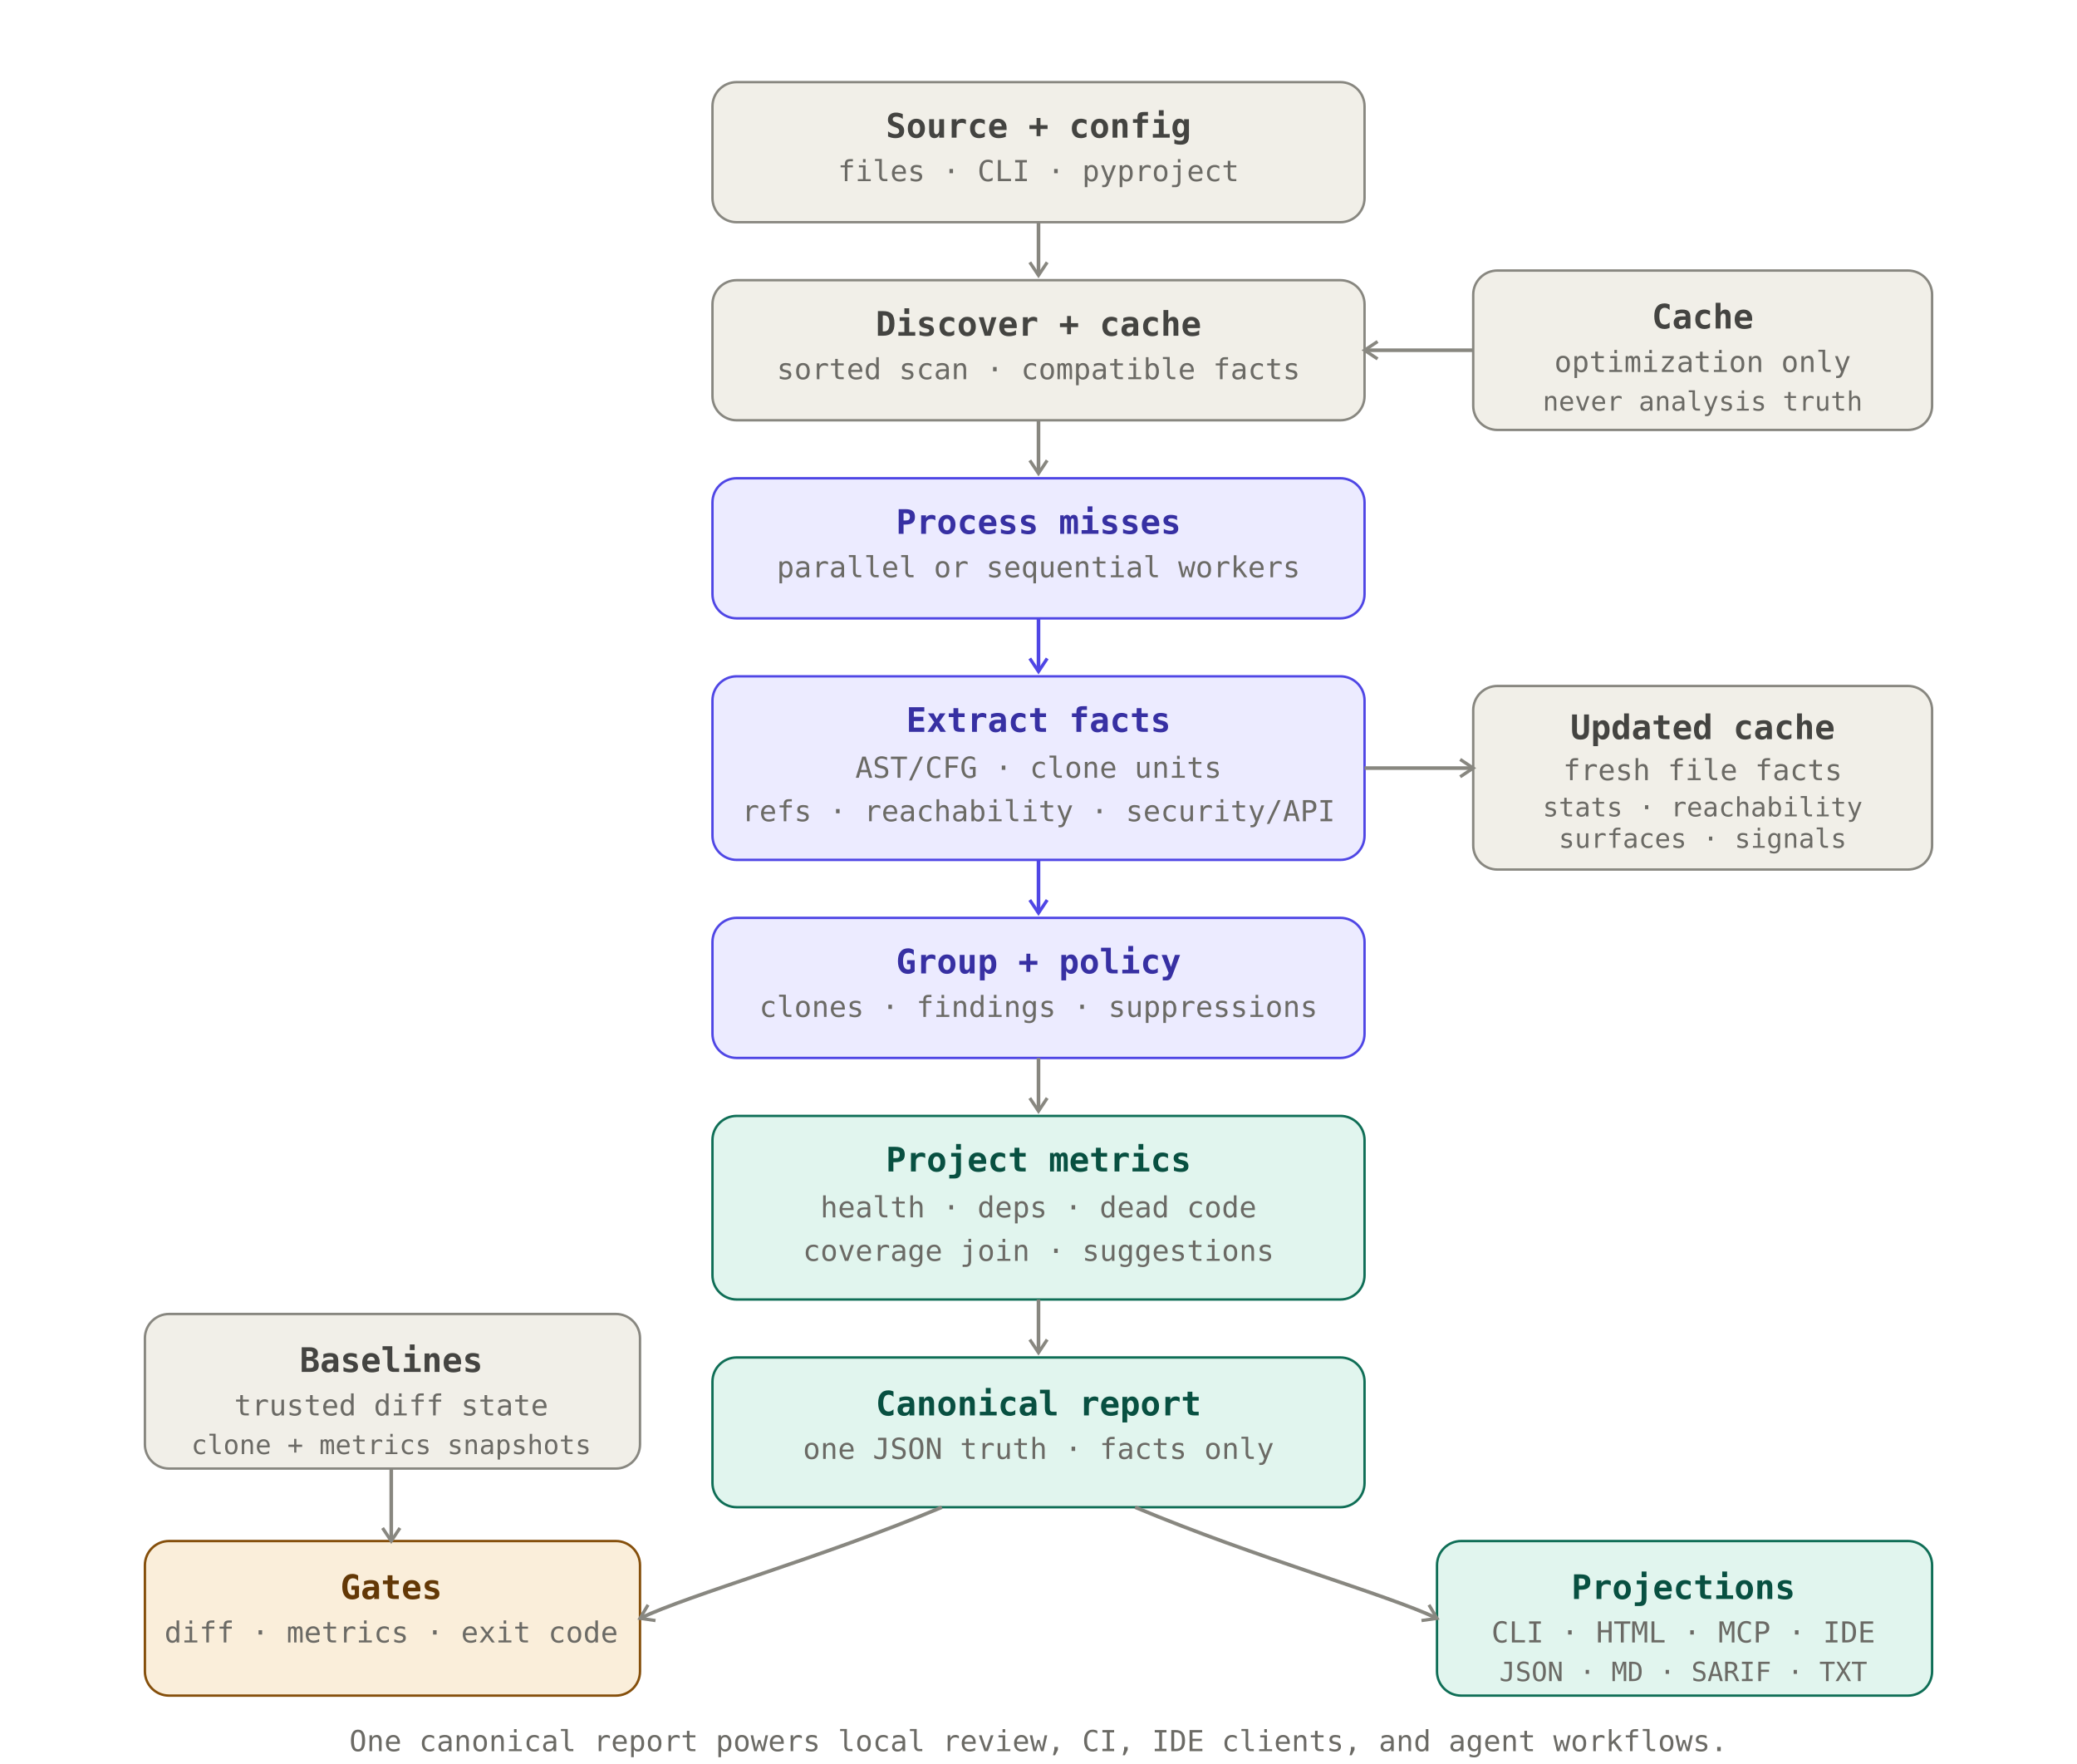
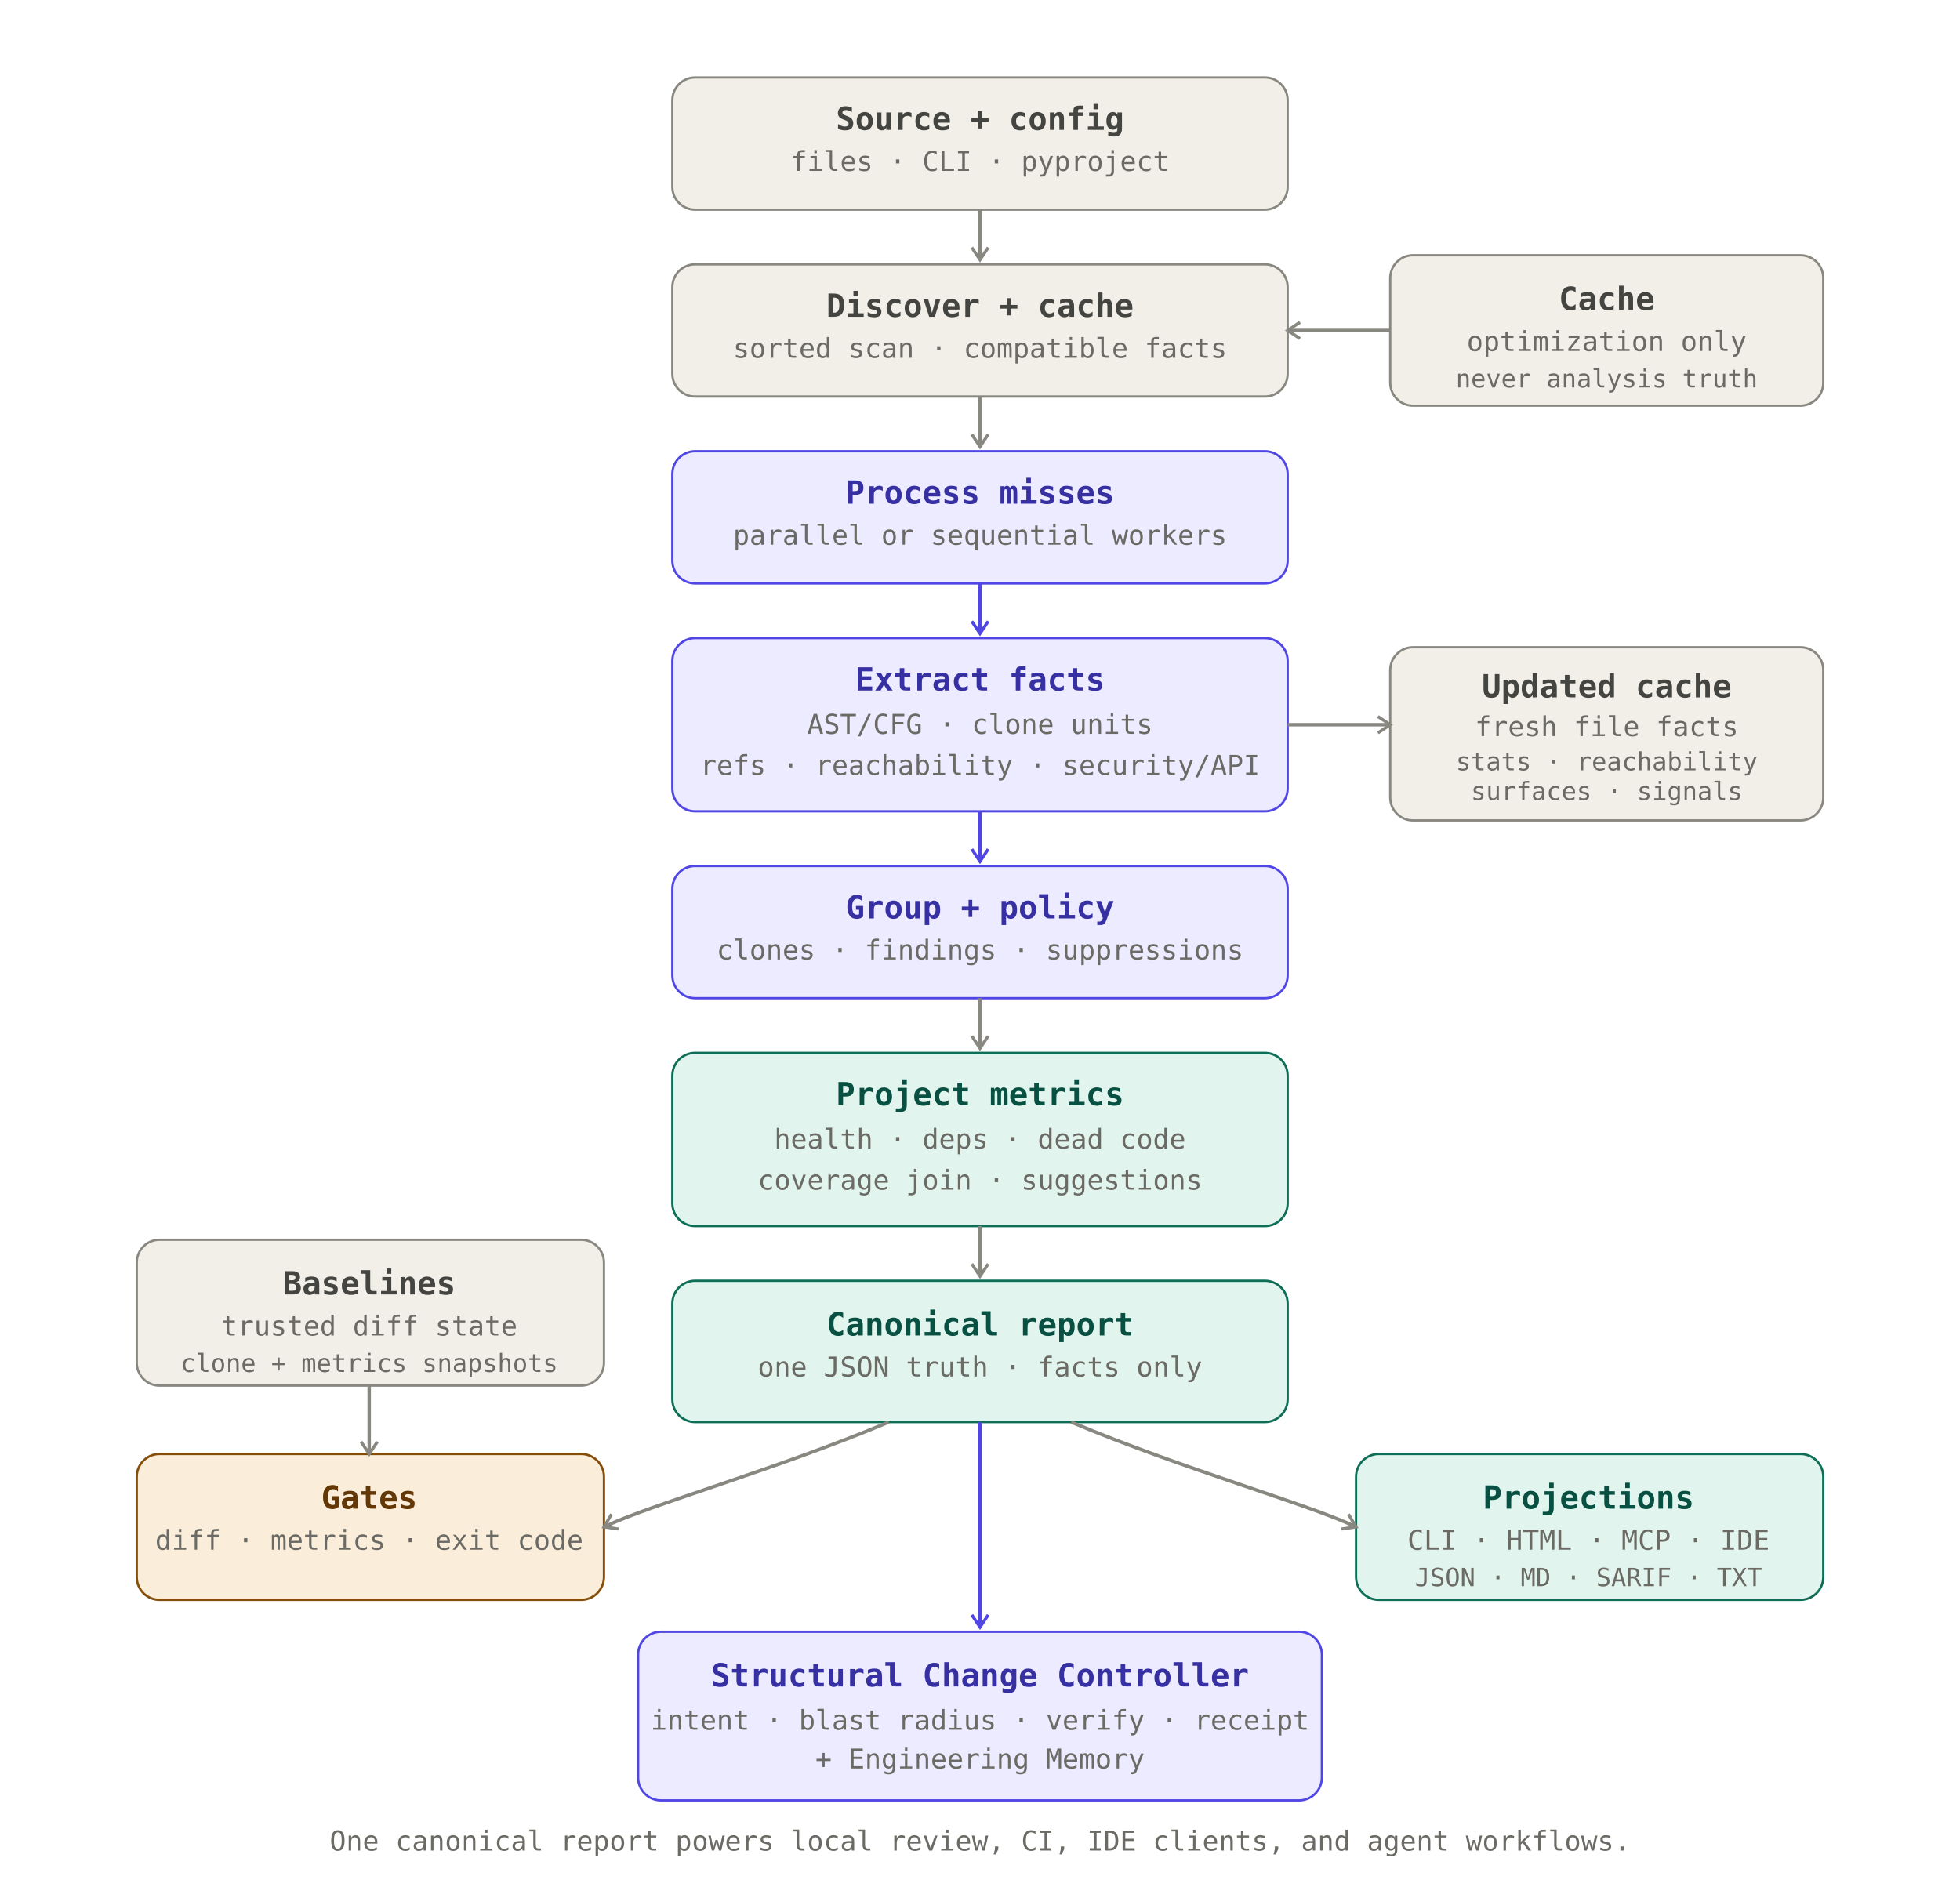
- <svg xmlns="http://www.w3.org/2000/svg" width="860" viewBox="0 0 860 730" role="img">
+ <svg xmlns="http://www.w3.org/2000/svg" width="860" viewBox="0 0 860 828" role="img">
  <style>
        .box-gray { fill: #F1EFE8; stroke: #888780; }
        .box-purple { fill: #ECEBFF; stroke: #4F46E5; }
        .box-teal { fill: #E1F5EE; stroke: #0F6E56; }
        .box-amber { fill: #FAEEDA; stroke: #854F0B; }

        .t-gray { fill: #444441; }
        .t-purple { fill: #3730A3; }
        .t-teal { fill: #085041; }
        .t-amber { fill: #633806; }

        .note { fill: #6B6A65; }
        .arr { stroke: #888780; stroke-width: 1.5; fill: none; }
        .arr-purple { stroke: #4F46E5; stroke-width: 1.5; fill: none; }

        .lbl { font: 600 14px/1 'JetBrains Mono', monospace; }
        .sub { font: 400 12px/1 'JetBrains Mono', monospace; }
        .tiny { font: 400 11px/1 'JetBrains Mono', monospace; }

        @media (prefers-color-scheme: dark) {
        .box-gray { fill: #444441; stroke: #B4B2A9; }
        .box-purple { fill: #252158; stroke: #6366F1; }
        .box-teal { fill: #085041; stroke: #5DCAA5; }
        .box-amber { fill: #633806; stroke: #EF9F27; }

        .t-gray { fill: #D3D1C7; }
        .t-purple { fill: #DCD9FF; }
        .t-teal { fill: #9FE1CB; }
        .t-amber { fill: #FAC775; }

        .note { fill: #C8C6BC; }
        .arr { stroke: #B4B2A9; }
        .arr-purple { stroke: #6366F1; }
        }
    </style>
  <defs>
    <marker id="arr" viewBox="0 0 10 10" refX="8" refY="5" markerWidth="6" markerHeight="6" orient="auto">
      <path d="M2 1L8 5L2 9" fill="none" stroke="context-stroke" stroke-width="1.5" />
    </marker>
  </defs>
  <rect x="295" y="34" width="270" height="58" rx="10" class="box-gray" />
  <text x="430" y="57" text-anchor="middle" class="lbl t-gray">Source + config</text>
  <text x="430" y="75" text-anchor="middle" class="sub note">files · CLI · pyproject</text>
  <line x1="430" y1="92" x2="430" y2="114" class="arr" marker-end="url(#arr)" />
  <rect x="295" y="116" width="270" height="58" rx="10" class="box-gray" />
  <text x="430" y="139" text-anchor="middle" class="lbl t-gray">Discover + cache</text>
  <text x="430" y="157" text-anchor="middle" class="sub note">sorted scan · compatible facts</text>
  <line x1="430" y1="174" x2="430" y2="196" class="arr" marker-end="url(#arr)" />
  <rect x="295" y="198" width="270" height="58" rx="10" class="box-purple" />
  <text x="430" y="221" text-anchor="middle" class="lbl t-purple">Process misses</text>
  <text x="430" y="239" text-anchor="middle" class="sub note">parallel or sequential workers</text>
  <line x1="430" y1="256" x2="430" y2="278" class="arr-purple" marker-end="url(#arr)" />
  <rect x="295" y="280" width="270" height="76" rx="10" class="box-purple" />
  <text x="430" y="303" text-anchor="middle" class="lbl t-purple">Extract facts</text>
  <text x="430" y="322" text-anchor="middle" class="sub note">AST/CFG · clone units</text>
  <text x="430" y="340" text-anchor="middle" class="sub note">refs · reachability · security/API</text>
  <line x1="430" y1="356" x2="430" y2="378" class="arr-purple" marker-end="url(#arr)" />
  <rect x="295" y="380" width="270" height="58" rx="10" class="box-purple" />
  <text x="430" y="403" text-anchor="middle" class="lbl t-purple">Group + policy</text>
  <text x="430" y="421" text-anchor="middle" class="sub note">clones · findings · suppressions</text>
  <line x1="430" y1="438" x2="430" y2="460" class="arr" marker-end="url(#arr)" />
  <rect x="295" y="462" width="270" height="76" rx="10" class="box-teal" />
  <text x="430" y="485" text-anchor="middle" class="lbl t-teal">Project metrics</text>
  <text x="430" y="504" text-anchor="middle" class="sub note">health · deps · dead code</text>
  <text x="430" y="522" text-anchor="middle" class="sub note">coverage join · suggestions</text>
  <line x1="430" y1="538" x2="430" y2="560" class="arr" marker-end="url(#arr)" />
  <rect x="295" y="562" width="270" height="62" rx="10" class="box-teal" />
  <text x="430" y="586" text-anchor="middle" class="lbl t-teal">Canonical report</text>
  <text x="430" y="604" text-anchor="middle" class="sub note">one JSON truth · facts only</text>
  <rect x="610" y="112" width="190" height="66" rx="10" class="box-gray" />
  <text x="705" y="136" text-anchor="middle" class="lbl t-gray">Cache</text>
  <text x="705" y="154" text-anchor="middle" class="sub note">optimization only</text>
  <text x="705" y="170" text-anchor="middle" class="tiny note">never analysis truth</text>
  <line x1="610" y1="145" x2="565" y2="145" class="arr" marker-end="url(#arr)" />
  <rect x="610" y="284" width="190" height="76" rx="10" class="box-gray" />
  <text x="705" y="306" text-anchor="middle" class="lbl t-gray">Updated cache</text>
  <text x="705" y="323" text-anchor="middle" class="sub note">fresh file facts</text>
  <text x="705" y="338" text-anchor="middle" class="tiny note">stats · reachability</text>
  <text x="705" y="351" text-anchor="middle" class="tiny note">surfaces · signals</text>
  <line x1="565" y1="318" x2="610" y2="318" class="arr" marker-end="url(#arr)" />
  <rect x="60" y="544" width="205" height="64" rx="10" class="box-gray" />
  <text x="162" y="568" text-anchor="middle" class="lbl t-gray">Baselines</text>
  <text x="162" y="586" text-anchor="middle" class="sub note">trusted diff state</text>
  <text x="162" y="602" text-anchor="middle" class="tiny note">clone + metrics snapshots</text>
  <rect x="60" y="638" width="205" height="64" rx="10" class="box-amber" />
  <text x="162" y="662" text-anchor="middle" class="lbl t-amber">Gates</text>
  <text x="162" y="680" text-anchor="middle" class="sub note">diff · metrics · exit code</text>
  <rect x="595" y="638" width="205" height="64" rx="10" class="box-teal" />
  <text x="697" y="662" text-anchor="middle" class="lbl t-teal">Projections</text>
  <text x="697" y="680" text-anchor="middle" class="sub note">CLI · HTML · MCP · IDE</text>
  <text x="697" y="696" text-anchor="middle" class="tiny note">JSON · MD · SARIF · TXT</text>
  <line x1="162" y1="608" x2="162" y2="638" class="arr" marker-end="url(#arr)" />
  <path d="M390 624 C340 645 286 660 265 670" class="arr" marker-end="url(#arr)" />
  <path d="M470 624 C520 645 574 660 595 670" class="arr" marker-end="url(#arr)" />
-   <text x="430" y="725" text-anchor="middle" class="sub note">One canonical report powers local review, CI, IDE clients, and agent workflows.</text>
+   <line x1="430" y1="624" x2="430" y2="714" class="arr-purple" marker-end="url(#arr)" />
+   <rect x="280" y="716" width="300" height="74" rx="10" class="box-purple" />
+   <text x="430" y="740" text-anchor="middle" class="lbl t-purple">Structural Change Controller</text>
+   <text x="430" y="759" text-anchor="middle" class="sub note">intent · blast radius · verify · receipt</text>
+   <text x="430" y="776" text-anchor="middle" class="sub note">+ Engineering Memory</text>
+   <text x="430" y="812" text-anchor="middle" class="sub note">One canonical report powers local review, CI, IDE clients, and agent workflows.</text>
</svg>
